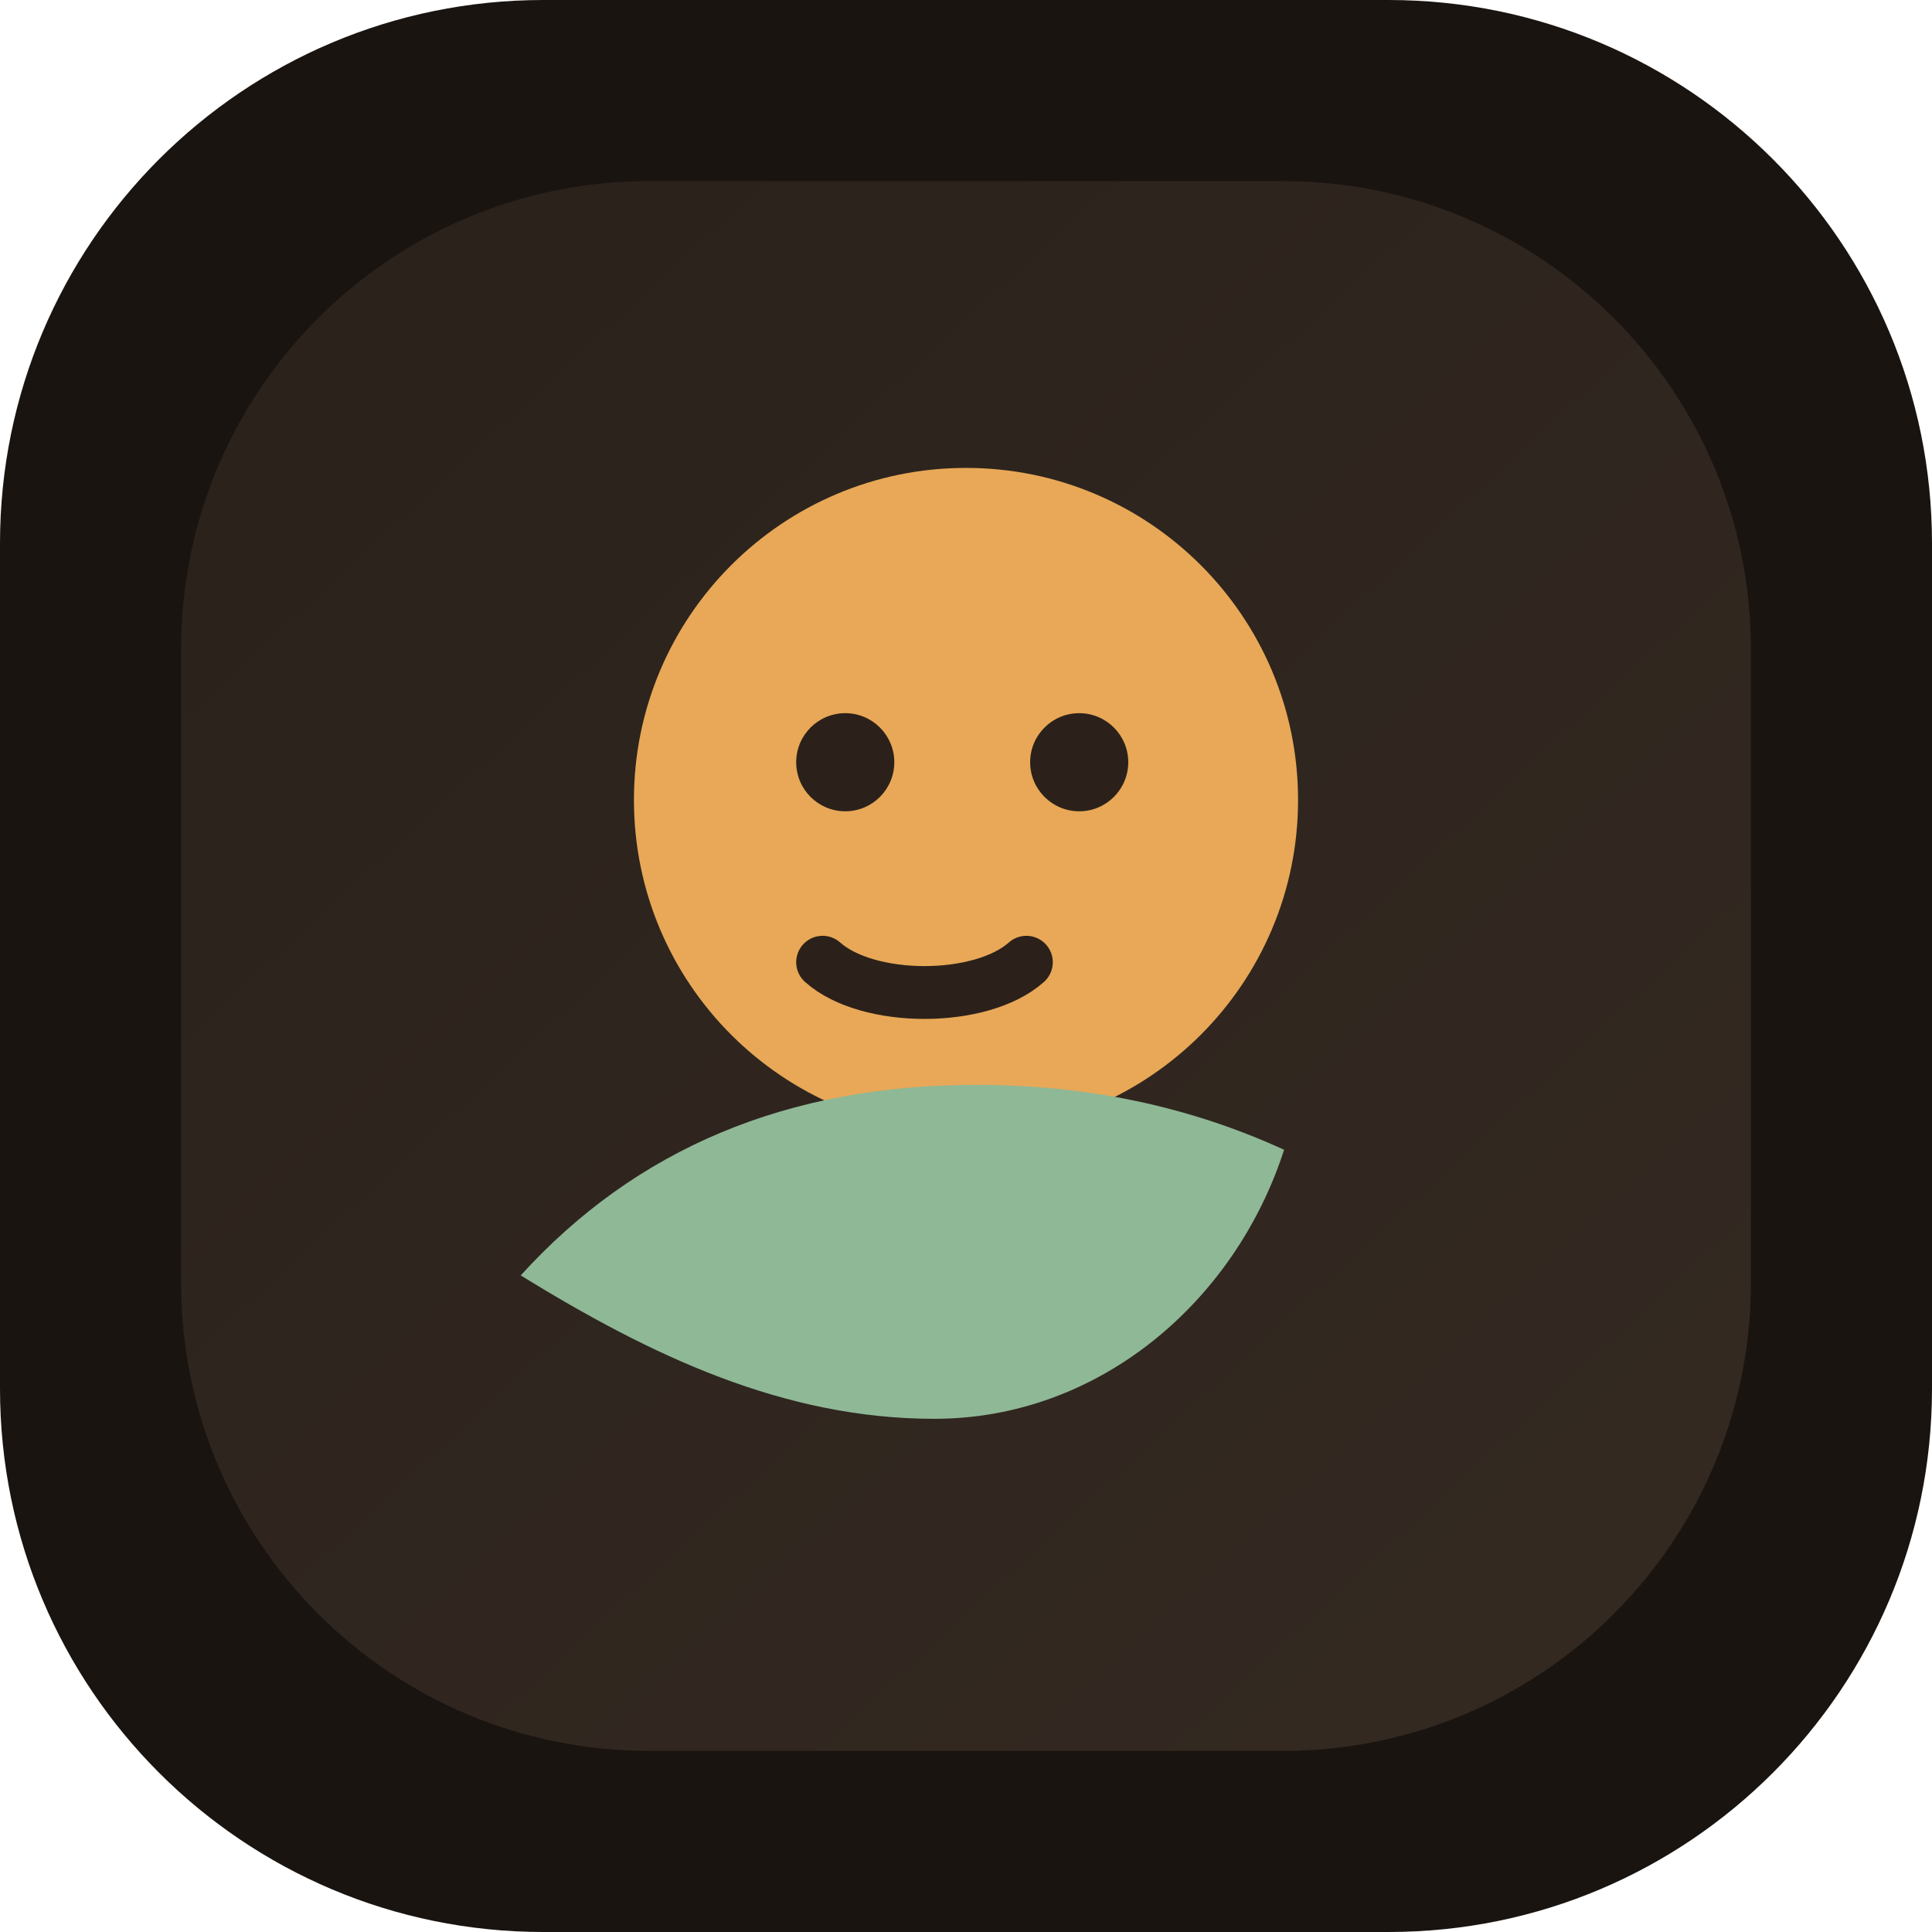
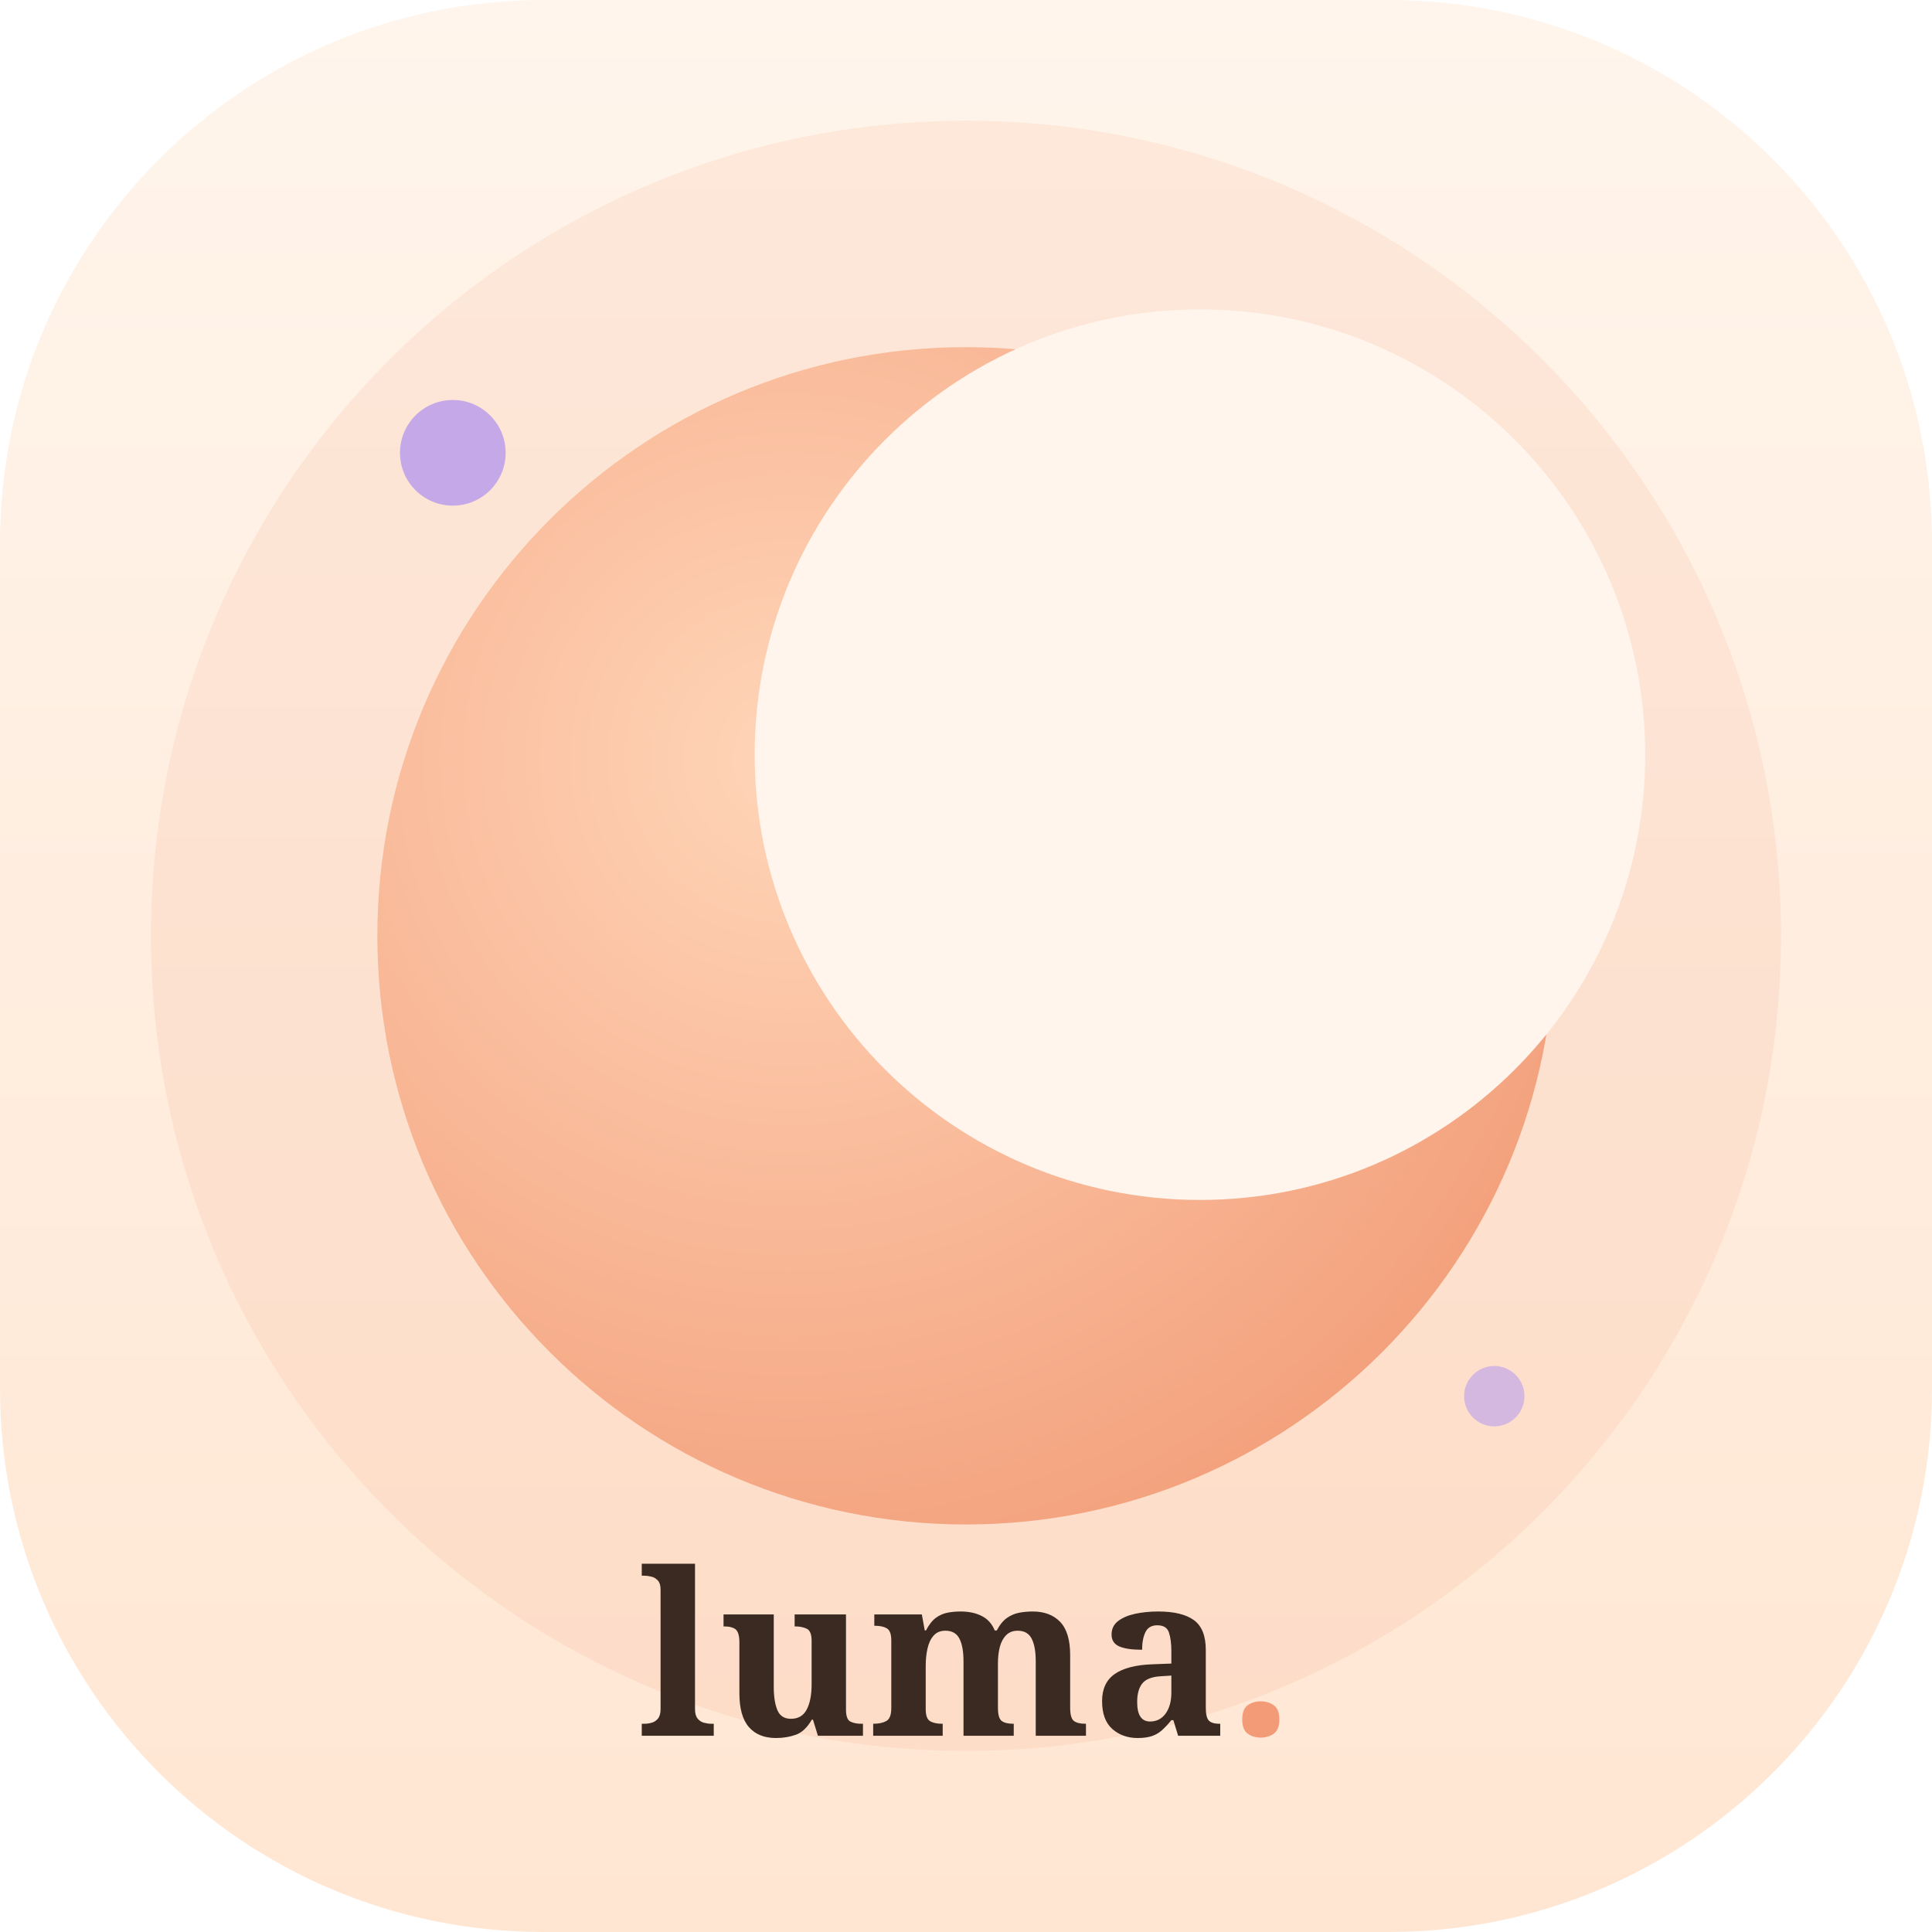
- <svg xmlns="http://www.w3.org/2000/svg" viewBox="0 0 512 512">
-   <rect width="512" height="512" rx="144" fill="#1A1410" />
-   <rect x="48" y="48" width="416" height="416" rx="124" fill="url(#surface)" />
-   <circle cx="256" cy="212" r="88" fill="#E8A857" />
-   <path d="M138 338c30.5-33.6 70.7-50.5 120.7-50.5 29.7 0 56.7 5.8 81.6 17.2C327.3 345 291.2 376 247.6 376c-40 0-75.2-16.8-109.6-38Z" fill="#8FB896" />
-   <circle cx="224" cy="202" r="13" fill="#2B211A" />
-   <circle cx="286" cy="202" r="13" fill="#2B211A" />
-   <path d="M218 255c12 10.7 42 10.7 54 0" fill="none" stroke="#2B211A" stroke-linecap="round" stroke-width="14" />
+ <svg xmlns="http://www.w3.org/2000/svg" viewBox="0 0 512 512" role="img" aria-label="Luma">
  <defs>
-     <linearGradient id="surface" x1="64" x2="448" y1="48" y2="464" gradientUnits="userSpaceOnUse">
-       <stop stop-color="#2A211B" />
-       <stop offset="1" stop-color="#342A22" />
+     <radialGradient id="lumaBody512" cx="35%" cy="35%" r="80%">
+       <stop offset="0%" stop-color="#FFD5B8" />
+       <stop offset="100%" stop-color="#F29B76" />
+     </radialGradient>
+     <linearGradient id="lumaBg512" x1="0" x2="0" y1="0" y2="1">
+       <stop offset="0%" stop-color="#FFF5EC" />
+       <stop offset="100%" stop-color="#FFE6D2" />
    </linearGradient>
  </defs>
+   <rect width="512" height="512" rx="144" fill="url(#lumaBg512)" />
+   <circle cx="256" cy="248" r="216" fill="#F29B76" opacity="0.14" />
+   <circle cx="256" cy="248" r="156" fill="url(#lumaBody512)" />
+   <circle cx="318" cy="200" r="118" fill="#FFF5EC" />
+   <circle cx="120" cy="120" r="14" fill="#C5A8E8" />
+   <circle cx="396" cy="370" r="8" fill="#C5A8E8" opacity="0.7" />
+   <text x="256" y="460" font-family="Fraunces, serif" font-size="60" font-weight="700" text-anchor="middle" fill="#3A2A22">luma<tspan fill="#F29B76">.</tspan>
+   </text>
</svg>
